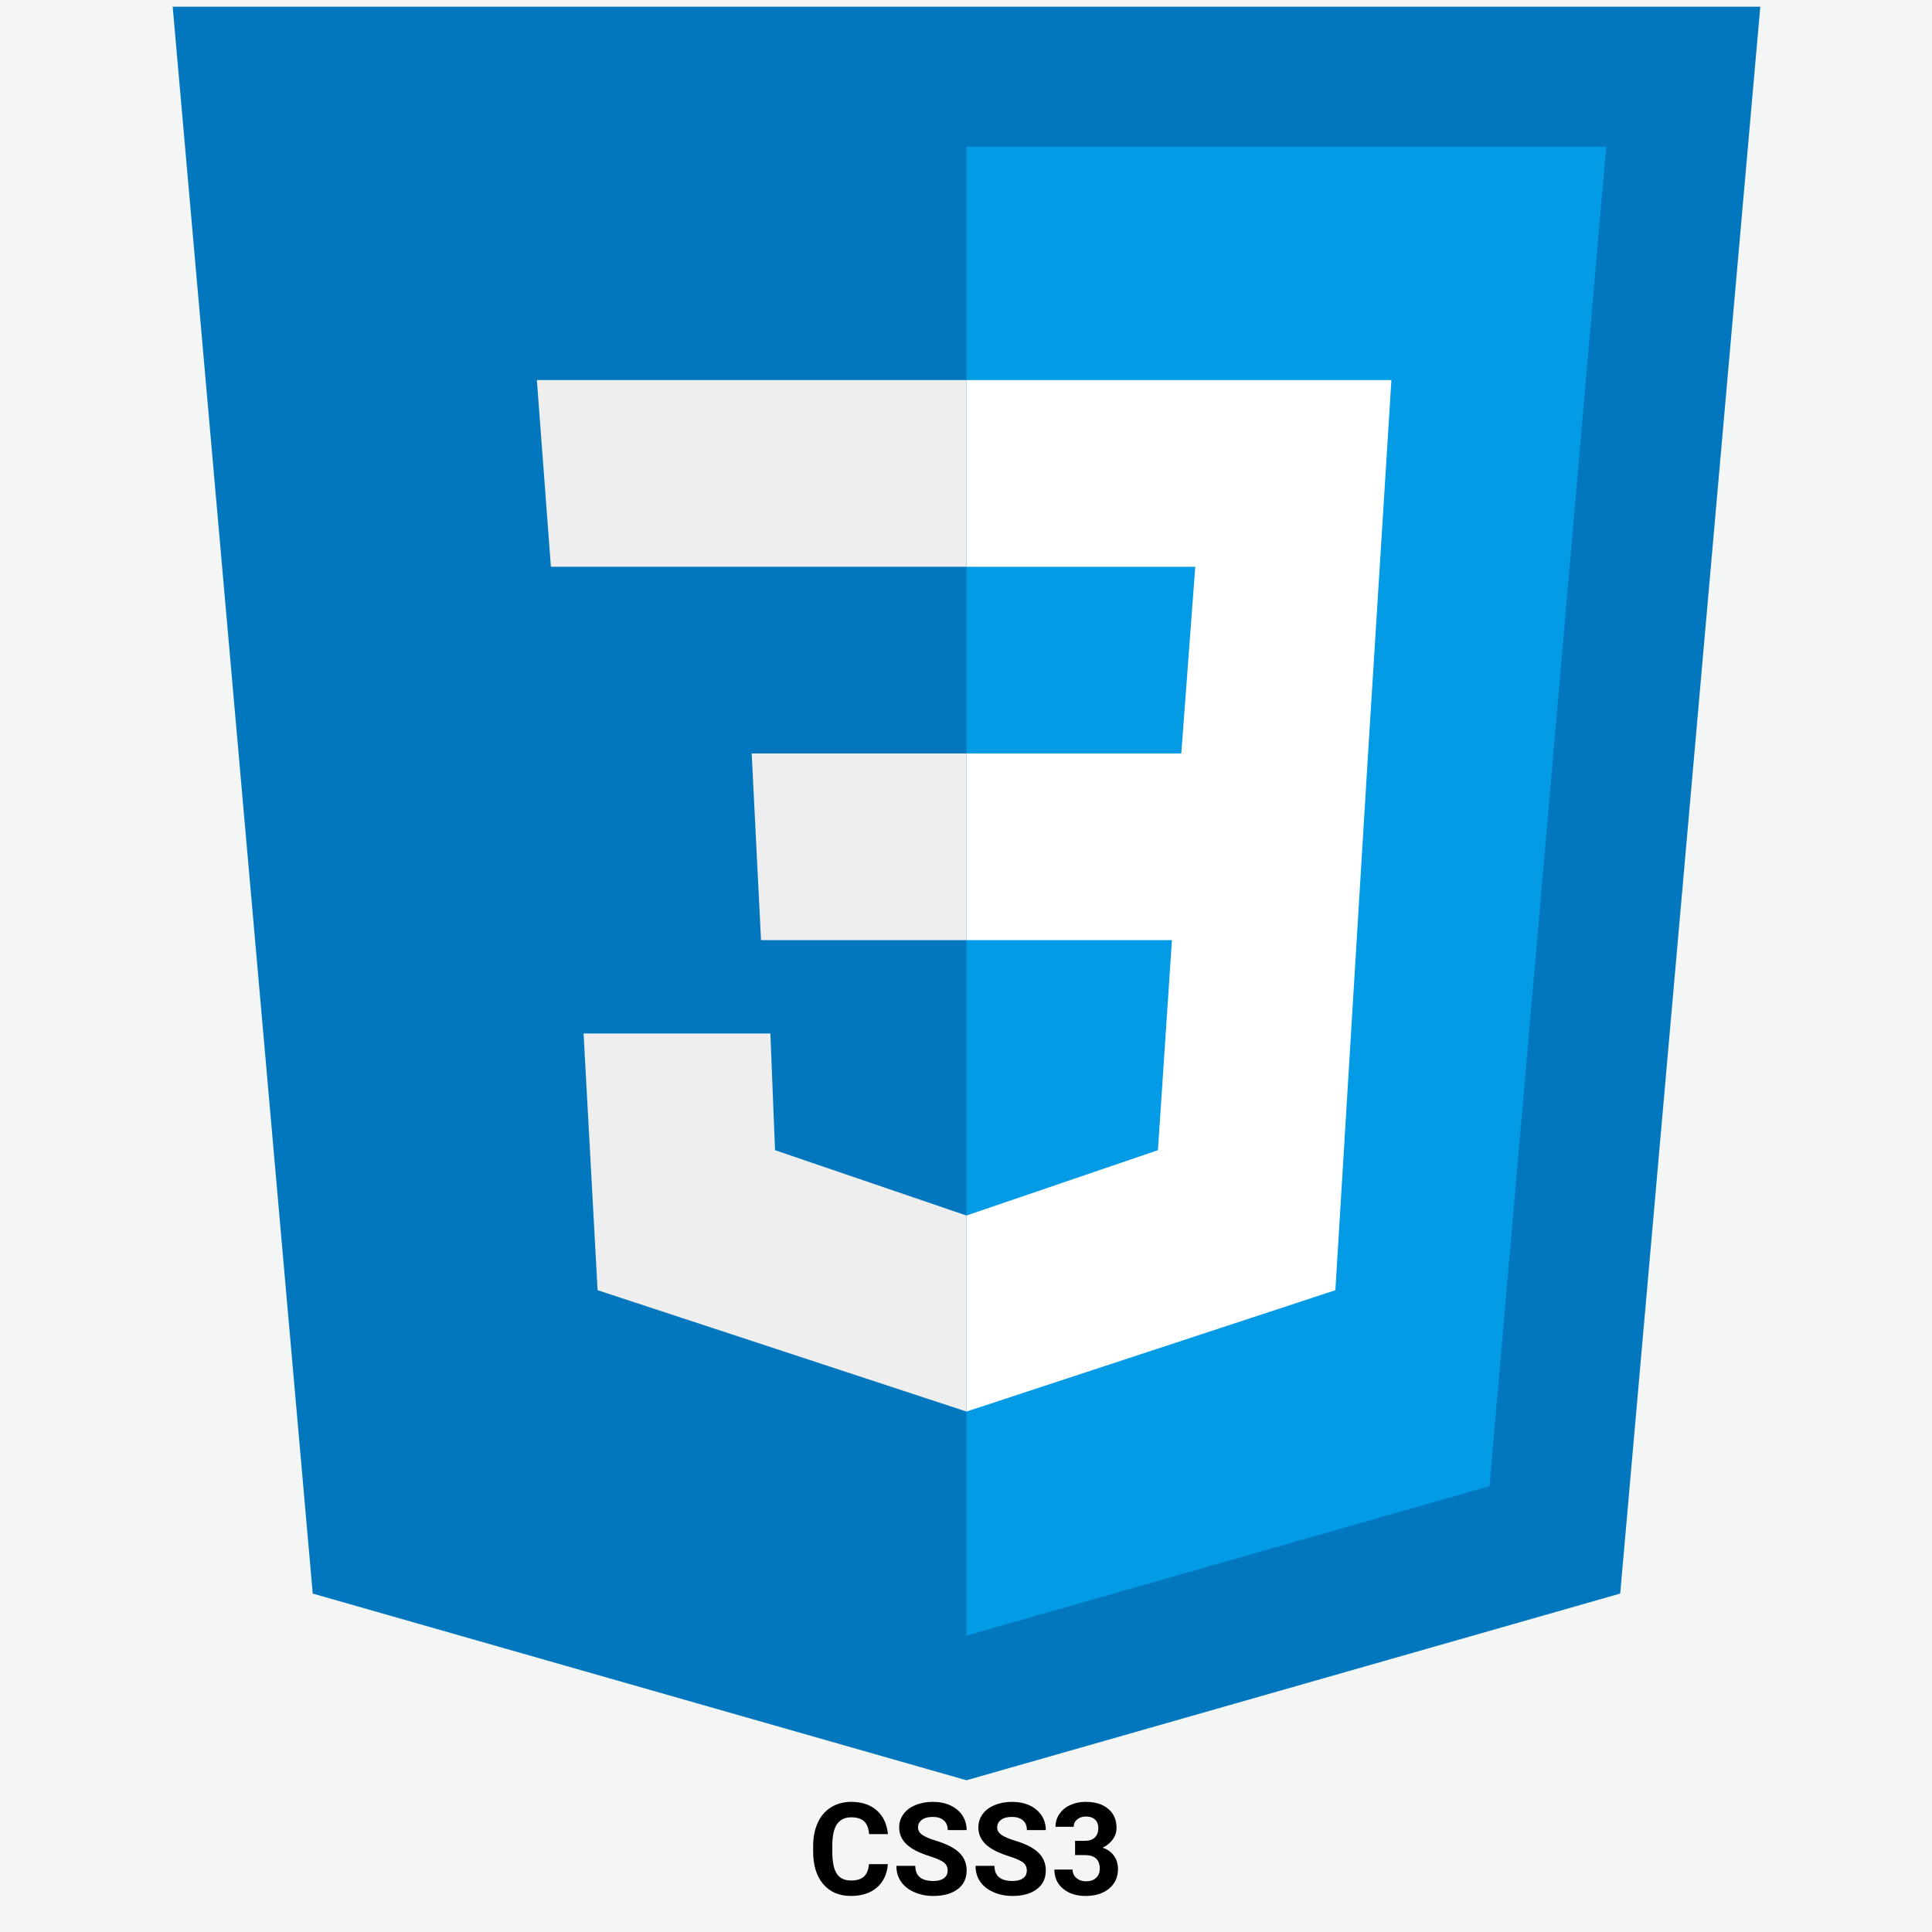
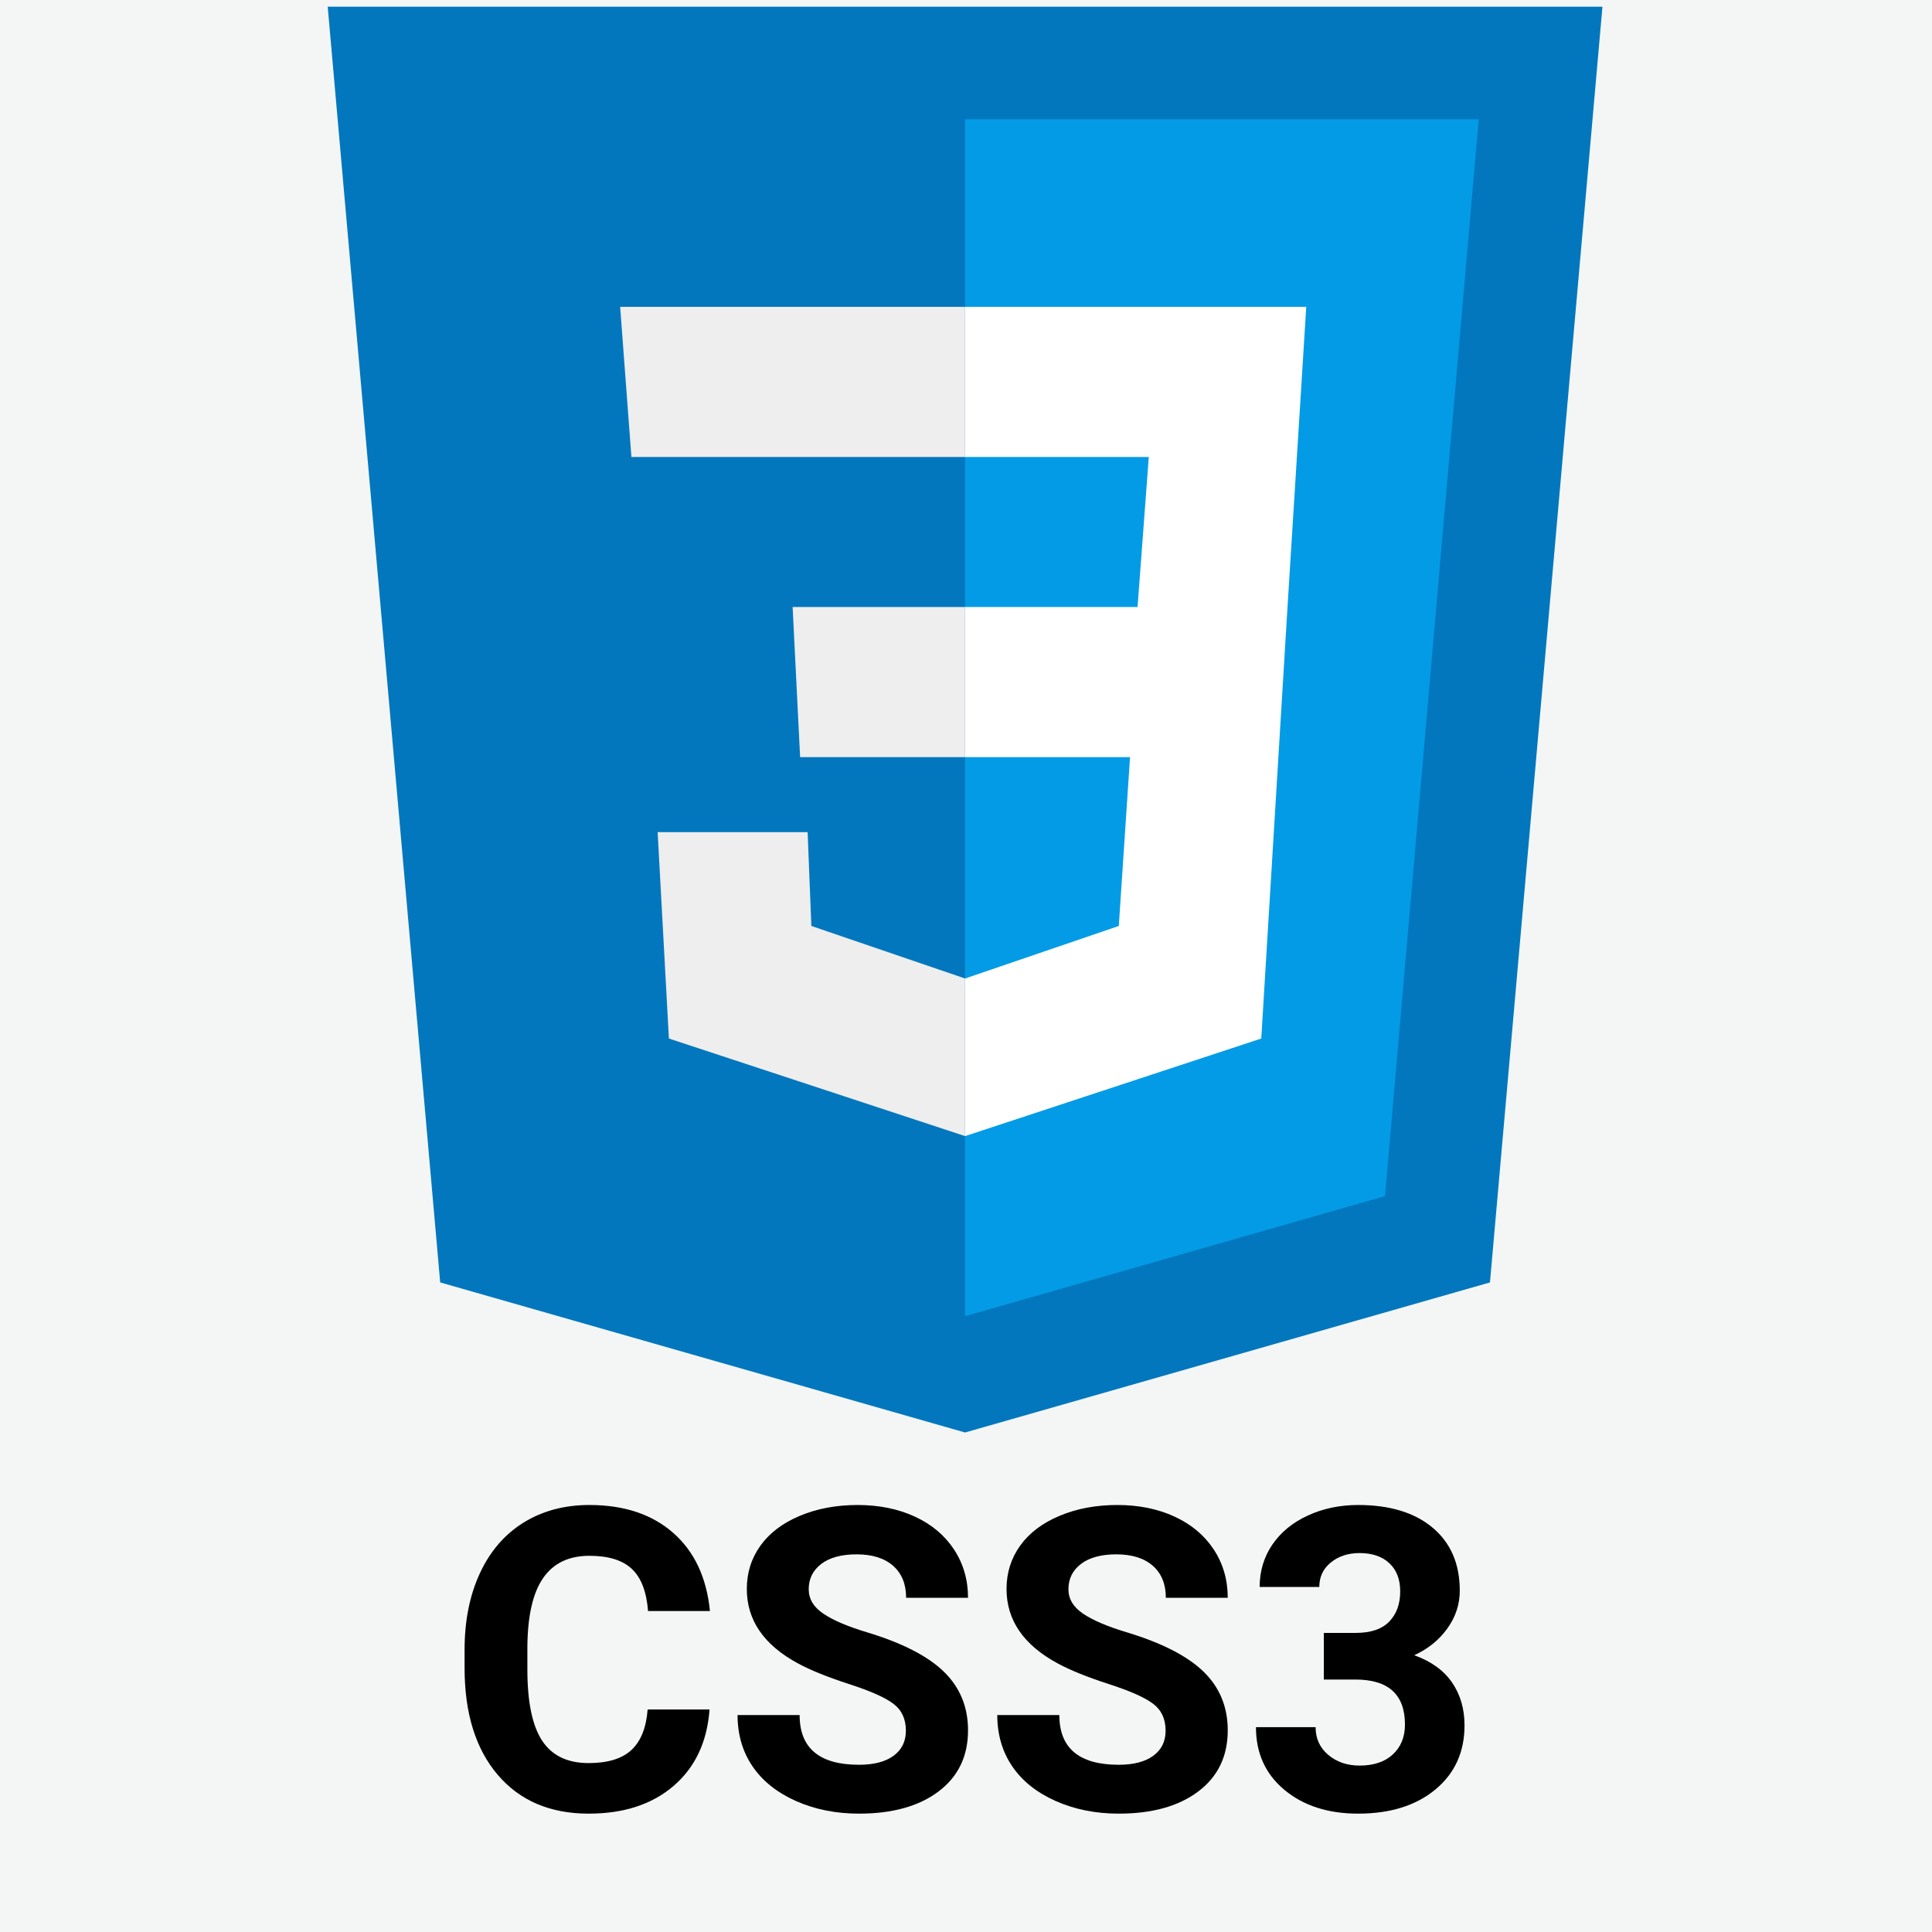
<svg xmlns="http://www.w3.org/2000/svg" width="500" zoomAndPan="magnify" viewBox="0 0 375 375" height="500" preserveAspectRatio="xMidYMid meet" version="1.0">
  <defs>
    <g />
-     <clipPath id="94e8c4addb">
-       <path d="M 33.469 1.297 L 341.719 1.297 L 341.719 345.547 L 33.469 345.547 Z M 33.469 1.297 " clip-rule="nonzero" />
+     <clipPath id="50aefe4550">
+       <path d="M 63.57 1.297 L 311.07 1.297 L 311.07 278.047 L 63.57 278.047 Z M 63.57 1.297 " clip-rule="nonzero" />
    </clipPath>
  </defs>
  <rect x="-37.5" width="450" fill="#ffffff" y="-37.5" height="450" fill-opacity="1" />
  <rect x="-37.5" width="450" fill="#f3f6f4" y="-37.5" height="450" fill-opacity="1" />
-   <g clip-path="url(#94e8c4addb)">
-     <path fill="#0277bd" d="M 341.672 1.297 L 33.516 1.297 L 60.703 309.312 L 187.594 345.547 L 314.48 309.312 Z M 341.672 1.297 " fill-opacity="1" fill-rule="nonzero" />
+   <g clip-path="url(#50aefe4550)">
+     <path fill="#0277bd" d="M 311.035 1.297 L 63.609 1.297 L 85.441 248.918 L 187.32 278.047 L 289.203 248.918 Z M 311.035 1.297 " fill-opacity="1" fill-rule="nonzero" />
  </g>
-   <path fill="#039be5" d="M 187.594 28.477 L 187.594 317.465 L 289.105 288.477 L 311.762 28.477 Z M 187.594 28.477 " fill-opacity="1" fill-rule="nonzero" />
-   <path fill="#ffffff" d="M 270.07 73.773 L 187.594 73.773 L 187.594 110.008 L 232.004 110.008 L 229.285 146.246 L 187.594 146.246 L 187.594 182.484 L 227.473 182.484 L 224.754 223.25 L 187.594 235.934 L 187.594 273.98 L 259.195 250.426 L 265.539 146.246 Z M 270.07 73.773 " fill-opacity="1" fill-rule="nonzero" />
-   <path fill="#eeeeee" d="M 187.594 73.773 L 187.594 110.008 L 106.93 110.008 L 104.207 73.773 Z M 145.902 146.246 L 147.715 182.484 L 187.594 182.484 L 187.594 146.246 Z M 149.527 200.602 L 113.273 200.602 L 115.992 250.426 L 187.594 273.98 L 187.594 235.934 L 150.434 223.25 Z M 149.527 200.602 " fill-opacity="1" fill-rule="nonzero" />
+   <path fill="#039be5" d="M 187.32 23.148 L 187.32 255.473 L 268.824 232.168 L 287.02 23.148 Z M 187.32 23.148 " fill-opacity="1" fill-rule="nonzero" />
+   <path fill="#ffffff" d="M 253.543 59.562 L 187.32 59.562 L 187.32 88.695 L 222.98 88.695 L 220.797 117.824 L 187.32 117.824 L 187.32 146.957 L 219.34 146.957 L 217.156 179.73 L 187.32 189.926 L 187.32 220.516 L 244.812 201.578 L 249.906 117.824 Z M 253.543 59.562 " fill-opacity="1" fill-rule="nonzero" />
+   <path fill="#eeeeee" d="M 187.32 59.562 L 187.32 88.695 L 122.555 88.695 L 120.371 59.562 Z M 153.848 117.824 L 155.301 146.957 L 187.32 146.957 L 187.32 117.824 Z M 156.758 161.523 L 127.648 161.523 L 129.832 201.578 L 187.32 220.516 L 187.32 189.926 L 157.484 179.73 Z M 156.758 161.523 " fill-opacity="1" fill-rule="nonzero" />
  <g fill="#000000" fill-opacity="1">
-     <g transform="translate(156.7862, 367.7542)">
+     <g transform="translate(86.73794, 351.229)">
      <g>
-         <path d="M 15.547 -5.922 C 15.398 -4.004 14.691 -2.492 13.422 -1.391 C 12.148 -0.297 10.473 0.25 8.391 0.25 C 6.109 0.25 4.312 -0.516 3 -2.047 C 1.695 -3.586 1.047 -5.695 1.047 -8.375 L 1.047 -9.453 C 1.047 -11.172 1.348 -12.68 1.953 -13.984 C 2.555 -15.285 3.414 -16.281 4.531 -16.969 C 5.656 -17.664 6.957 -18.016 8.438 -18.016 C 10.488 -18.016 12.141 -17.461 13.391 -16.359 C 14.641 -15.266 15.363 -13.727 15.562 -11.75 L 11.906 -11.75 C 11.812 -12.895 11.488 -13.723 10.938 -14.234 C 10.395 -14.754 9.562 -15.016 8.438 -15.016 C 7.219 -15.016 6.301 -14.578 5.688 -13.703 C 5.082 -12.828 4.773 -11.469 4.766 -9.625 L 4.766 -8.281 C 4.766 -6.363 5.051 -4.961 5.625 -4.078 C 6.207 -3.191 7.129 -2.75 8.391 -2.75 C 9.516 -2.75 10.352 -3.004 10.906 -3.516 C 11.469 -4.035 11.789 -4.836 11.875 -5.922 Z M 15.547 -5.922 " />
+         <path d="M 50.984 -19.422 C 50.523 -13.148 48.207 -8.211 44.031 -4.609 C 39.852 -1.004 34.348 0.797 27.516 0.797 C 20.035 0.797 14.148 -1.719 9.859 -6.75 C 5.578 -11.781 3.438 -18.688 3.438 -27.469 L 3.438 -31.031 C 3.438 -36.645 4.426 -41.586 6.406 -45.859 C 8.383 -50.129 11.207 -53.406 14.875 -55.688 C 18.551 -57.969 22.816 -59.109 27.672 -59.109 C 34.398 -59.109 39.816 -57.305 43.922 -53.703 C 48.035 -50.098 50.414 -45.039 51.062 -38.531 L 39.047 -38.531 C 38.754 -42.289 37.707 -45.016 35.906 -46.703 C 34.102 -48.398 31.359 -49.25 27.672 -49.25 C 23.672 -49.25 20.676 -47.812 18.688 -44.938 C 16.695 -42.07 15.676 -37.625 15.625 -31.594 L 15.625 -27.188 C 15.625 -20.883 16.578 -16.281 18.484 -13.375 C 20.391 -10.469 23.398 -9.016 27.516 -9.016 C 31.223 -9.016 33.988 -9.859 35.812 -11.547 C 37.645 -13.242 38.695 -15.867 38.969 -19.422 Z M 50.984 -19.422 " />
      </g>
    </g>
  </g>
  <g fill="#000000" fill-opacity="1">
-     <g transform="translate(173.1411, 367.7542)">
+     <g transform="translate(140.393, 351.229)">
      <g>
-         <path d="M 10.797 -4.656 C 10.797 -5.352 10.551 -5.883 10.062 -6.25 C 9.582 -6.625 8.707 -7.016 7.438 -7.422 C 6.164 -7.836 5.16 -8.242 4.422 -8.641 C 2.398 -9.734 1.391 -11.203 1.391 -13.047 C 1.391 -14.004 1.66 -14.859 2.203 -15.609 C 2.742 -16.367 3.52 -16.957 4.531 -17.375 C 5.551 -17.801 6.691 -18.016 7.953 -18.016 C 9.211 -18.016 10.336 -17.785 11.328 -17.328 C 12.328 -16.867 13.102 -16.219 13.656 -15.375 C 14.207 -14.539 14.484 -13.594 14.484 -12.531 L 10.812 -12.531 C 10.812 -13.344 10.555 -13.973 10.047 -14.422 C 9.535 -14.867 8.816 -15.094 7.891 -15.094 C 6.992 -15.094 6.297 -14.906 5.797 -14.531 C 5.297 -14.156 5.047 -13.656 5.047 -13.031 C 5.047 -12.457 5.336 -11.973 5.922 -11.578 C 6.504 -11.191 7.363 -10.828 8.5 -10.484 C 10.582 -9.859 12.098 -9.082 13.047 -8.156 C 14.004 -7.227 14.484 -6.07 14.484 -4.688 C 14.484 -3.145 13.898 -1.938 12.734 -1.062 C 11.566 -0.188 10 0.25 8.031 0.25 C 6.664 0.25 5.422 0 4.297 -0.5 C 3.172 -1 2.312 -1.688 1.719 -2.562 C 1.133 -3.438 0.844 -4.445 0.844 -5.594 L 4.516 -5.594 C 4.516 -3.633 5.688 -2.656 8.031 -2.656 C 8.906 -2.656 9.582 -2.832 10.062 -3.188 C 10.551 -3.539 10.797 -4.031 10.797 -4.656 Z M 10.797 -4.656 " />
+         <path d="M 35.438 -15.297 C 35.438 -17.566 34.633 -19.305 33.031 -20.516 C 31.438 -21.734 28.555 -23.016 24.391 -24.359 C 20.223 -25.711 16.926 -27.047 14.5 -28.359 C 7.875 -31.93 4.562 -36.75 4.562 -42.812 C 4.562 -45.957 5.445 -48.766 7.219 -51.234 C 9 -53.703 11.551 -55.629 14.875 -57.016 C 18.195 -58.41 21.93 -59.109 26.078 -59.109 C 30.234 -59.109 33.941 -58.352 37.203 -56.844 C 40.461 -55.332 42.992 -53.203 44.797 -50.453 C 46.598 -47.703 47.5 -44.582 47.5 -41.094 L 35.484 -41.094 C 35.484 -43.758 34.641 -45.832 32.953 -47.312 C 31.273 -48.789 28.914 -49.531 25.875 -49.531 C 22.938 -49.531 20.648 -48.91 19.016 -47.672 C 17.391 -46.43 16.578 -44.797 16.578 -42.766 C 16.578 -40.867 17.531 -39.281 19.438 -38 C 21.352 -36.719 24.164 -35.52 27.875 -34.406 C 34.707 -32.344 39.688 -29.789 42.812 -26.75 C 45.938 -23.707 47.5 -19.914 47.5 -15.375 C 47.5 -10.332 45.586 -6.375 41.766 -3.5 C 37.953 -0.633 32.812 0.797 26.344 0.797 C 21.863 0.797 17.781 -0.02 14.094 -1.656 C 10.406 -3.301 7.594 -5.551 5.656 -8.406 C 3.727 -11.258 2.766 -14.57 2.766 -18.344 L 14.812 -18.344 C 14.812 -11.906 18.656 -8.688 26.344 -8.688 C 29.207 -8.688 31.438 -9.266 33.031 -10.422 C 34.633 -11.586 35.438 -13.211 35.438 -15.297 Z M 35.438 -15.297 " />
      </g>
    </g>
  </g>
  <g fill="#000000" fill-opacity="1">
-     <g transform="translate(188.5073, 367.7542)">
+     <g transform="translate(190.8048, 351.229)">
      <g>
-         <path d="M 10.797 -4.656 C 10.797 -5.352 10.551 -5.883 10.062 -6.25 C 9.582 -6.625 8.707 -7.016 7.438 -7.422 C 6.164 -7.836 5.16 -8.242 4.422 -8.641 C 2.398 -9.734 1.391 -11.203 1.391 -13.047 C 1.391 -14.004 1.66 -14.859 2.203 -15.609 C 2.742 -16.367 3.52 -16.957 4.531 -17.375 C 5.551 -17.801 6.691 -18.016 7.953 -18.016 C 9.211 -18.016 10.336 -17.785 11.328 -17.328 C 12.328 -16.867 13.102 -16.219 13.656 -15.375 C 14.207 -14.539 14.484 -13.594 14.484 -12.531 L 10.812 -12.531 C 10.812 -13.344 10.555 -13.973 10.047 -14.422 C 9.535 -14.867 8.816 -15.094 7.891 -15.094 C 6.992 -15.094 6.297 -14.906 5.797 -14.531 C 5.297 -14.156 5.047 -13.656 5.047 -13.031 C 5.047 -12.457 5.336 -11.973 5.922 -11.578 C 6.504 -11.191 7.363 -10.828 8.5 -10.484 C 10.582 -9.859 12.098 -9.082 13.047 -8.156 C 14.004 -7.227 14.484 -6.07 14.484 -4.688 C 14.484 -3.145 13.898 -1.938 12.734 -1.062 C 11.566 -0.188 10 0.25 8.031 0.25 C 6.664 0.25 5.422 0 4.297 -0.5 C 3.172 -1 2.312 -1.688 1.719 -2.562 C 1.133 -3.438 0.844 -4.445 0.844 -5.594 L 4.516 -5.594 C 4.516 -3.633 5.688 -2.656 8.031 -2.656 C 8.906 -2.656 9.582 -2.832 10.062 -3.188 C 10.551 -3.539 10.797 -4.031 10.797 -4.656 Z M 10.797 -4.656 " />
+         <path d="M 35.438 -15.297 C 35.438 -17.566 34.633 -19.305 33.031 -20.516 C 31.438 -21.734 28.555 -23.016 24.391 -24.359 C 20.223 -25.711 16.926 -27.047 14.5 -28.359 C 7.875 -31.93 4.562 -36.75 4.562 -42.812 C 4.562 -45.957 5.445 -48.766 7.219 -51.234 C 9 -53.703 11.551 -55.629 14.875 -57.016 C 18.195 -58.41 21.93 -59.109 26.078 -59.109 C 30.234 -59.109 33.941 -58.352 37.203 -56.844 C 40.461 -55.332 42.992 -53.203 44.797 -50.453 C 46.598 -47.703 47.5 -44.582 47.5 -41.094 L 35.484 -41.094 C 35.484 -43.758 34.641 -45.832 32.953 -47.312 C 31.273 -48.789 28.914 -49.531 25.875 -49.531 C 22.938 -49.531 20.648 -48.91 19.016 -47.672 C 17.391 -46.43 16.578 -44.797 16.578 -42.766 C 16.578 -40.867 17.531 -39.281 19.438 -38 C 21.352 -36.719 24.164 -35.52 27.875 -34.406 C 34.707 -32.344 39.688 -29.789 42.812 -26.75 C 45.938 -23.707 47.5 -19.914 47.5 -15.375 C 47.5 -10.332 45.586 -6.375 41.766 -3.5 C 37.953 -0.633 32.812 0.797 26.344 0.797 C 21.863 0.797 17.781 -0.02 14.094 -1.656 C 10.406 -3.301 7.594 -5.551 5.656 -8.406 C 3.727 -11.258 2.766 -14.57 2.766 -18.344 L 14.812 -18.344 C 14.812 -11.906 18.656 -8.688 26.344 -8.688 C 29.207 -8.688 31.438 -9.266 33.031 -10.422 C 34.633 -11.586 35.438 -13.211 35.438 -15.297 Z M 35.438 -15.297 " />
      </g>
    </g>
  </g>
  <g fill="#000000" fill-opacity="1">
-     <g transform="translate(203.8736, 367.7542)">
+     <g transform="translate(241.2165, 351.229)">
      <g>
-         <path d="M 4.797 -10.453 L 6.672 -10.453 C 7.566 -10.453 8.227 -10.676 8.656 -11.125 C 9.094 -11.57 9.312 -12.164 9.312 -12.906 C 9.312 -13.625 9.098 -14.18 8.672 -14.578 C 8.242 -14.973 7.656 -15.172 6.906 -15.172 C 6.227 -15.172 5.66 -14.984 5.203 -14.609 C 4.754 -14.242 4.531 -13.766 4.531 -13.172 L 1 -13.172 C 1 -14.098 1.25 -14.926 1.75 -15.656 C 2.25 -16.395 2.945 -16.973 3.844 -17.391 C 4.75 -17.805 5.742 -18.016 6.828 -18.016 C 8.703 -18.016 10.172 -17.562 11.234 -16.656 C 12.305 -15.758 12.844 -14.523 12.844 -12.953 C 12.844 -12.141 12.594 -11.391 12.094 -10.703 C 11.602 -10.023 10.953 -9.5 10.141 -9.125 C 11.141 -8.77 11.883 -8.234 12.375 -7.516 C 12.875 -6.805 13.125 -5.961 13.125 -4.984 C 13.125 -3.398 12.547 -2.129 11.391 -1.172 C 10.242 -0.223 8.723 0.25 6.828 0.25 C 5.047 0.25 3.594 -0.219 2.469 -1.156 C 1.344 -2.094 0.781 -3.332 0.781 -4.875 L 4.312 -4.875 C 4.312 -4.207 4.562 -3.66 5.062 -3.234 C 5.562 -2.805 6.176 -2.594 6.906 -2.594 C 7.75 -2.594 8.406 -2.816 8.875 -3.266 C 9.352 -3.711 9.594 -4.301 9.594 -5.031 C 9.594 -6.801 8.617 -7.688 6.672 -7.688 L 4.797 -7.688 Z M 4.797 -10.453 " />
+         <path d="M 15.734 -34.281 L 21.906 -34.281 C 24.844 -34.281 27.02 -35.016 28.438 -36.484 C 29.852 -37.953 30.562 -39.898 30.562 -42.328 C 30.562 -44.68 29.859 -46.508 28.453 -47.812 C 27.047 -49.125 25.117 -49.781 22.672 -49.781 C 20.453 -49.781 18.594 -49.172 17.094 -47.953 C 15.602 -46.742 14.859 -45.16 14.859 -43.203 L 3.281 -43.203 C 3.281 -46.254 4.098 -48.988 5.734 -51.406 C 7.379 -53.82 9.676 -55.707 12.625 -57.062 C 15.582 -58.426 18.836 -59.109 22.391 -59.109 C 28.555 -59.109 33.383 -57.633 36.875 -54.688 C 40.375 -51.738 42.125 -47.672 42.125 -42.484 C 42.125 -39.816 41.312 -37.359 39.688 -35.109 C 38.062 -32.867 35.926 -31.148 33.281 -29.953 C 36.562 -28.773 39.008 -27.008 40.625 -24.656 C 42.238 -22.312 43.047 -19.539 43.047 -16.344 C 43.047 -11.156 41.156 -7 37.375 -3.875 C 33.602 -0.758 28.609 0.797 22.391 0.797 C 16.566 0.797 11.805 -0.734 8.109 -3.797 C 4.41 -6.867 2.562 -10.93 2.562 -15.984 L 14.141 -15.984 C 14.141 -13.785 14.957 -11.992 16.594 -10.609 C 18.238 -9.223 20.266 -8.531 22.672 -8.531 C 25.422 -8.531 27.578 -9.254 29.141 -10.703 C 30.703 -12.16 31.484 -14.094 31.484 -16.5 C 31.484 -22.32 28.273 -25.234 21.859 -25.234 L 15.734 -25.234 Z M 15.734 -34.281 " />
      </g>
    </g>
  </g>
</svg>
